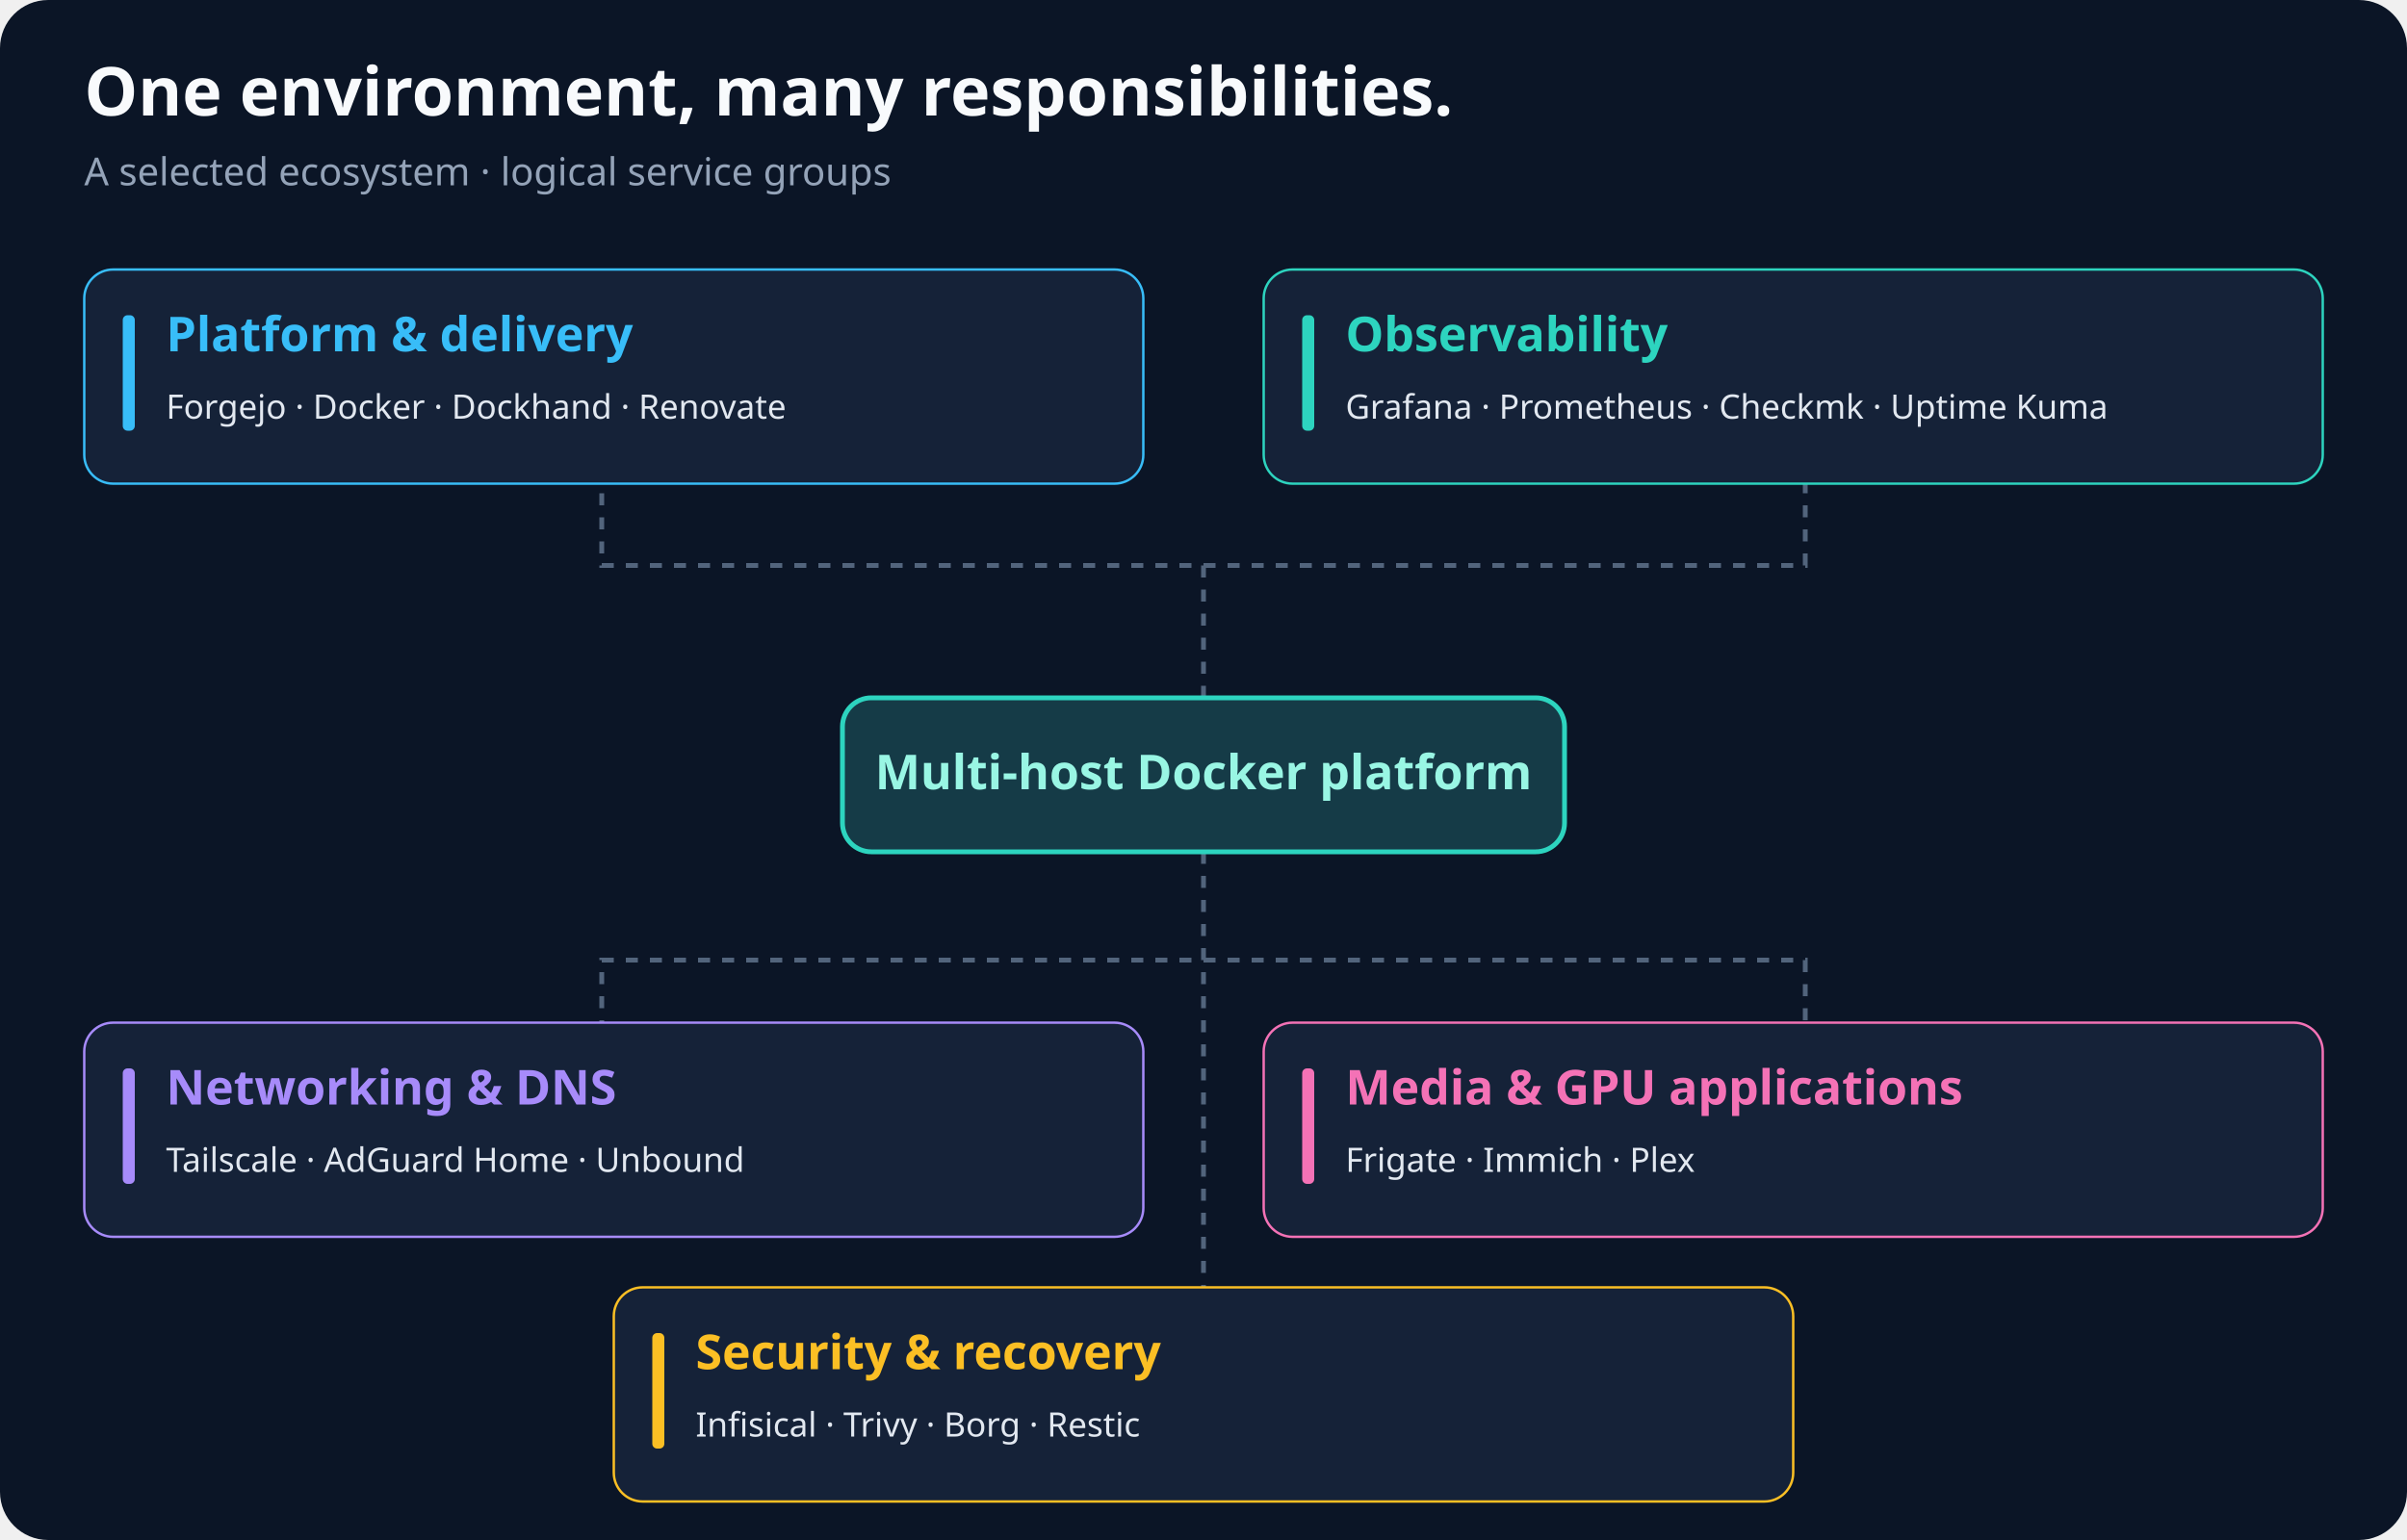
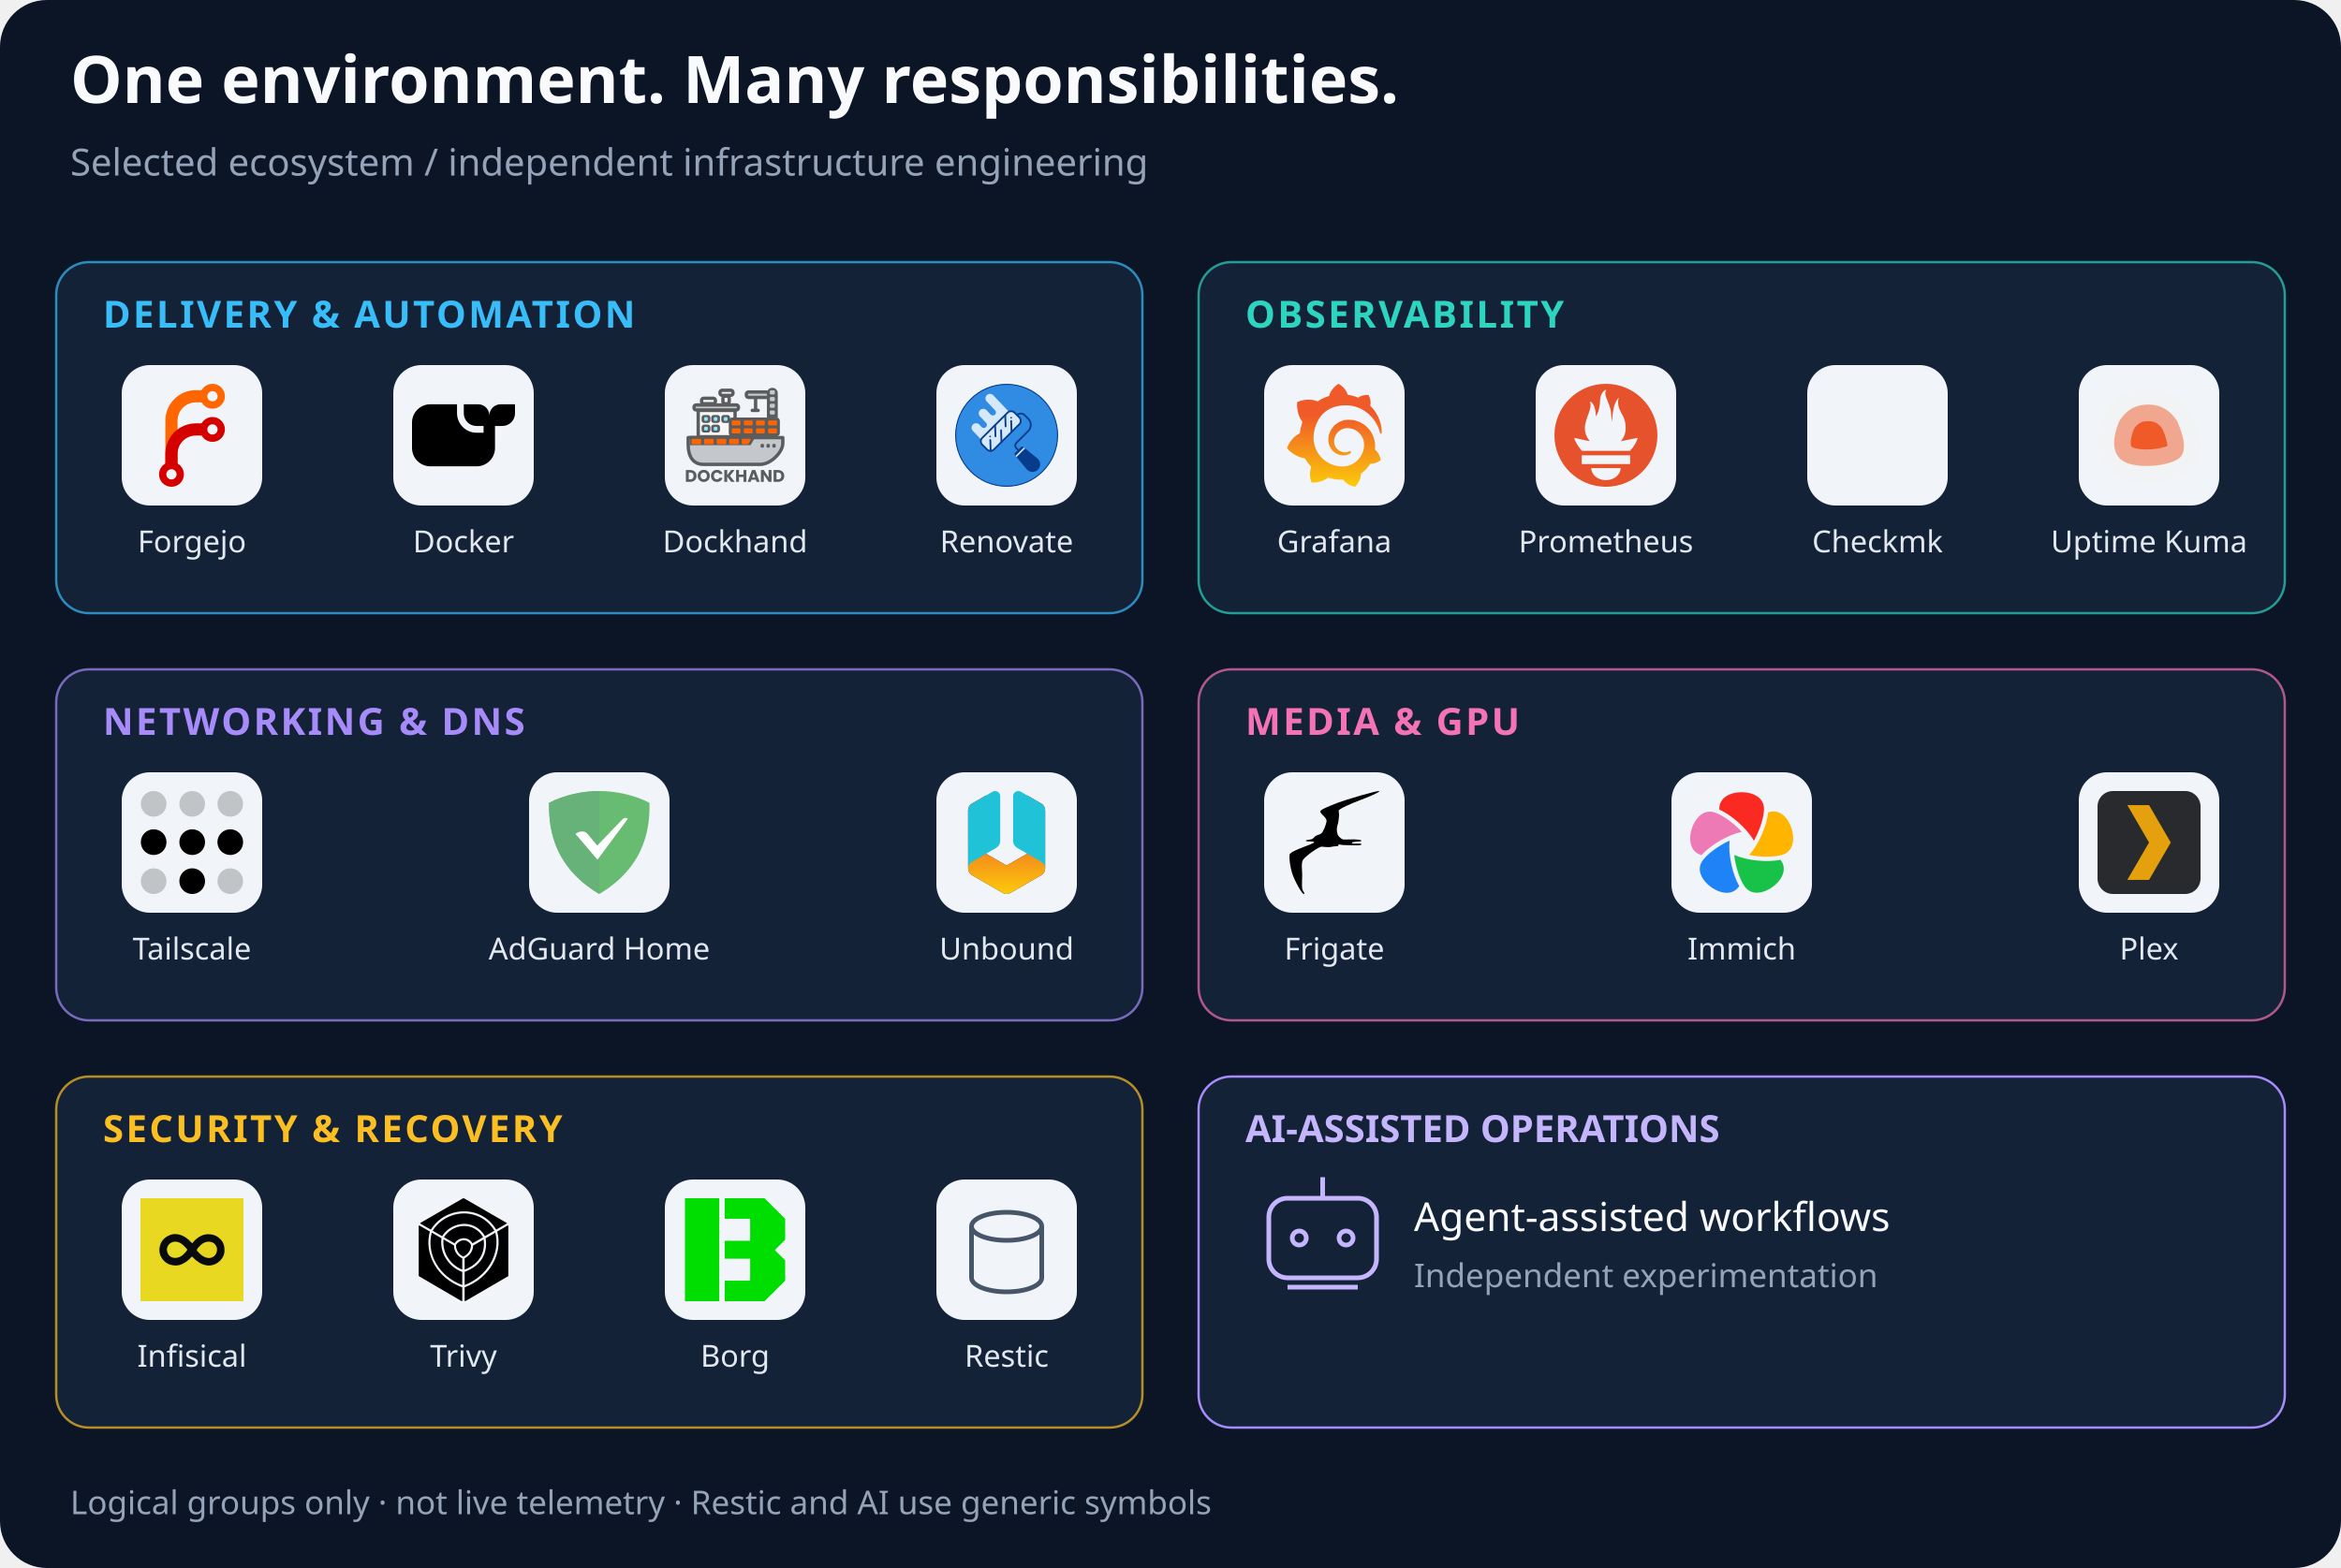
- <svg xmlns="http://www.w3.org/2000/svg" width="1000" height="640" viewBox="0 0 1000 640" role="img" aria-labelledby="t d">
-   <rect width="1000" height="640" rx="20" fill="#0b1526" />
-   <g font-family="system-ui,sans-serif">
-     <text x="35" y="48" fill="#f8fafc" font-size="28" font-weight="700">One environment, many responsibilities.</text>
-     <text x="35" y="77" fill="#94a3b8" font-size="16">A selected ecosystem · logical service groups</text>
-   </g>
-   <g fill="none" stroke="#52647c" stroke-width="2" stroke-dasharray="5 5">
-     <path d="M500 290V235H250V201 M500 235H750V201 M500 354V399H250V425 M500 399H750V425 M500 354V535" />
-   </g>
-   <rect x="350" y="290" width="300" height="64" rx="12" fill="#153b47" stroke="#2dd4bf" stroke-width="2" />
-   <text x="500" y="328" font-family="system-ui,sans-serif" text-anchor="middle" fill="#99f6e4" font-size="20" font-weight="700">Multi-host Docker platform</text>
-   <g font-family="system-ui,sans-serif">
-     <rect x="35" y="112" width="440" height="89" rx="12" fill="#152238" stroke="#38bdf8" />
-     <rect x="51" y="131" width="5" height="48" rx="2" fill="#38bdf8" />
-     <text x="69" y="146" font-size="20" font-weight="650" fill="#38bdf8">Platform &amp; delivery</text>
-     <text x="69" y="174" font-size="14" fill="#e2e8f0">Forgejo · Docker · Dockhand · Renovate</text>
-   </g>
-   <g font-family="system-ui,sans-serif">
-     <rect x="525" y="112" width="440" height="89" rx="12" fill="#152238" stroke="#2dd4bf" />
-     <rect x="541" y="131" width="5" height="48" rx="2" fill="#2dd4bf" />
-     <text x="559" y="146" font-size="20" font-weight="650" fill="#2dd4bf">Observability</text>
-     <text x="559" y="174" font-size="14" fill="#e2e8f0">Grafana · Prometheus · Checkmk · Uptime Kuma</text>
-   </g>
-   <g font-family="system-ui,sans-serif">
-     <rect x="35" y="425" width="440" height="89" rx="12" fill="#152238" stroke="#a78bfa" />
-     <rect x="51" y="444" width="5" height="48" rx="2" fill="#a78bfa" />
-     <text x="69" y="459" font-size="20" font-weight="650" fill="#a78bfa">Networking &amp; DNS</text>
-     <text x="69" y="487" font-size="14" fill="#e2e8f0">Tailscale · AdGuard Home · Unbound</text>
-   </g>
-   <g font-family="system-ui,sans-serif">
-     <rect x="525" y="425" width="440" height="89" rx="12" fill="#152238" stroke="#f472b6" />
-     <rect x="541" y="444" width="5" height="48" rx="2" fill="#f472b6" />
-     <text x="559" y="459" font-size="20" font-weight="650" fill="#f472b6">Media &amp; GPU applications</text>
-     <text x="559" y="487" font-size="14" fill="#e2e8f0">Frigate · Immich · Plex</text>
-   </g>
-   <g font-family="system-ui,sans-serif">
-     <rect x="255" y="535" width="490" height="89" rx="12" fill="#152238" stroke="#fbbf24" />
-     <rect x="271" y="554" width="5" height="48" rx="2" fill="#fbbf24" />
-     <text x="289" y="569" font-size="20" font-weight="650" fill="#fbbf24">Security &amp; recovery</text>
-     <text x="289" y="597" font-size="14" fill="#e2e8f0">Infisical · Trivy · Borg · Restic</text>
+ <svg xmlns="http://www.w3.org/2000/svg" xmlns:xlink="http://www.w3.org/1999/xlink" width="1000" height="670" viewBox="0 0 1000 670" role="img" aria-labelledby="map-title map-desc">
+   <rect width="1000" height="670" rx="20" fill="#0b1526" />
+   <g font-family="system-ui,Segoe UI,sans-serif">
+     <text x="30" y="44" fill="#f8fafc" font-size="28" font-weight="700">One environment. Many responsibilities.</text>
+     <text x="30" y="75" fill="#94a3b8" font-size="16">Selected ecosystem / independent infrastructure engineering</text>
+     <g>
+       <rect x="24" y="112" width="464" height="150" rx="14" fill="#142238" stroke="#38bdf8" stroke-opacity=".7" />
+       <text x="44" y="140" fill="#38bdf8" font-size="16" font-weight="700" letter-spacing="1">DELIVERY &amp; AUTOMATION</text>
+       <rect x="52" y="156" width="60" height="60" rx="12" fill="#f1f5f9" />
+       <svg xml:space="preserve" id="Layer_1" version="1.1" viewBox="38.5 0.5 135 211" x="60" y="164" width="44" height="44" preserveAspectRatio="xMidYMid meet">
+         <style>.st3{fill:none;stroke:#d40000;stroke-width:15}</style>
+         <g transform="translate(6 6)">
+           <path d="M58 168V70c0-27.6 22.4-50 50-50h20" style="fill:none;stroke:#f60;stroke-width:25" />
+           <path d="M58 168v-30c0-27.6 22.4-50 50-50h20" style="fill:none;stroke:#d40000;stroke-width:25" />
+           <circle cx="142" cy="20" r="18" style="fill:none;stroke:#f60;stroke-width:15" />
+           <circle cx="142" cy="88" r="18" class="st3" />
+           <circle cx="58" cy="180" r="18" class="st3" />
+         </g>
+       </svg>
+       <text x="82" y="236" text-anchor="middle" font-size="13" fill="#e2e8f0">Forgejo</text>
+       <rect x="168" y="156" width="60" height="60" rx="12" fill="#f1f5f9" />
+       <svg viewBox="-0 -0 1252 754.7" x="176" y="164" width="44" height="44" preserveAspectRatio="xMidYMid meet">
+         <path d="m1077.76 0c-75.81 0-137.27 61.46-137.27 137.27-.01-75.81-61.47-137.27-137.28-137.27h-173.98v110.51c0 84.77 68.72 153.49 153.49 153.49h86.97v82.26h-84.37c-131.59 0-238.28-106.66-238.28-238.25v-108.01h-323.58c-123.42 0-223.46 100.03-223.46 223.43v307.8c0 123.4 100.04 223.43 223.46 223.43h561.87c123.42 0 223.46-100.03 223.46-223.43v-267.23h89.46c84.77 0 153.49-68.72 153.49-153.49v-110.51z" fill="#000000" />
+       </svg>
+       <text x="198" y="236" text-anchor="middle" font-size="13" fill="#e2e8f0">Docker</text>
+       <rect x="284" y="156" width="60" height="60" rx="12" fill="#f1f5f9" />
+       <svg viewBox="-3 -4.5 246 246" role="img" aria-label="Dockhand" x="292" y="164" width="44" height="44" preserveAspectRatio="xMidYMid meet">
+         <g fill="none" stroke="#5A5C5E" stroke-width="8" stroke-linejoin="round" stroke-linecap="round">
+           <path d="M169 28v31M161 59h14" />
+           <rect x="147" y="15" width="53" height="13" rx="5" fill="#C4C8CD" />
+           <rect x="196" y="5" width="26" height="82" rx="13" fill="#5A5C5E" stroke="none" />
+           <g fill="#C4C8CD" stroke="none">
+             <rect x="203" y="11" width="12" height="10" rx="3" />
+             <rect x="203" y="27" width="12" height="10" rx="3" />
+             <rect x="203" y="43" width="12" height="10" rx="3" />
+             <rect x="203" y="59" width="12" height="10" rx="3" />
+           </g>
+           <path d="M8 124H234V138C234 158 206 188 180 188H45C20 188 8 170 8 140Z" fill="#C4C8CD" />
+           <rect x="91" y="25" width="15" height="18" rx="5" fill="#F7F7F7" />
+           <rect x="84" y="11" width="31" height="12" rx="5" fill="#F7F7F7" />
+           <rect x="40" y="30" width="33" height="13" rx="5" fill="#F7F7F7" />
+           <rect x="32" y="59" width="88" height="63" rx="2" fill="#F7F7F7" />
+           <rect x="22" y="46" width="106" height="12" rx="5" fill="#C4C8CD" />
+           <g fill="#5A5C5E" stroke="none">
+             <rect x="40" y="70" width="21" height="19" rx="6" />
+             <rect x="63" y="70" width="21" height="19" rx="6" />
+             <rect x="87" y="70" width="21" height="19" rx="6" />
+             <rect x="40" y="93" width="21" height="19" rx="6" />
+             <rect x="63" y="93" width="21" height="19" rx="6" />
+           </g>
+           <g fill="#94E6F7" stroke="none">
+             <rect x="46" y="75" width="9" height="9" rx="3" />
+             <rect x="69" y="75" width="9" height="9" rx="3" />
+             <rect x="93" y="75" width="9" height="9" rx="3" />
+             <rect x="46" y="98" width="9" height="9" rx="3" />
+             <rect x="69" y="98" width="9" height="9" rx="3" />
+           </g>
+           <rect x="105" y="76" width="122" height="45" rx="8" fill="#5A5C5E" stroke="none" />
+           <g fill="#FF6400" stroke="none">
+             <rect x="112" y="83" width="21" height="12" rx="2" />
+             <rect x="141" y="83" width="21" height="12" rx="2" />
+             <rect x="170" y="83" width="21" height="12" rx="2" />
+             <rect x="199" y="83" width="21" height="12" rx="2" />
+             <rect x="112" y="102" width="21" height="12" rx="2" />
+             <rect x="141" y="102" width="21" height="12" rx="2" />
+             <rect x="170" y="102" width="21" height="12" rx="2" />
+             <rect x="199" y="102" width="21" height="12" rx="2" />
+           </g>
+           <path d="M12 120H170L157 142H12Z" fill="#5A5C5E" stroke="none" />
+           <g fill="#FF6400" stroke="none">
+             <rect x="16" y="127" width="23" height="13" rx="2" />
+             <rect x="46" y="127" width="23" height="13" rx="2" />
+             <rect x="76" y="127" width="23" height="13" rx="2" />
+             <rect x="106" y="127" width="23" height="13" rx="2" />
+             <path d="M138 129h17.4l-5.5 9H138z" stroke="#FF6400" stroke-width="4" stroke-linejoin="round" />
+           </g>
+           <g fill="#5A5C5E" stroke="none">
+             <rect x="181" y="139" width="8" height="9" rx="2.5" />
+             <rect x="195" y="139" width="8" height="9" rx="2.5" />
+             <rect x="209" y="139" width="8" height="9" rx="2.5" />
+           </g>
+         </g>
+         <path fill="#5A5C5E" d="M28 215.6Q28 219.7 26.1 223Q24.3 226.2 20.9 228Q17.6 229.7 13.1 229.7H2.5V201.4H13.1Q17.6 201.4 20.9 203.2Q24.3 205 26.1 208.2Q28 211.4 28 215.6ZM20.9 215.6Q20.9 211.7 18.8 209.5Q16.6 207.3 12.7 207.3H9.4V223.8H12.7Q16.6 223.8 18.8 221.6Q20.9 219.5 20.9 215.6ZM30.7 215.5Q30.7 211.3 32.6 208Q34.6 204.7 37.9 202.9Q41.2 201 45.2 201Q49.2 201 52.6 202.9Q55.9 204.7 57.8 208Q59.7 211.3 59.7 215.5Q59.7 219.6 57.8 223Q55.9 226.3 52.5 228.2Q49.2 230 45.2 230Q41.2 230 37.9 228.2Q34.6 226.3 32.6 223Q30.7 219.6 30.7 215.5ZM52.7 215.5Q52.7 211.7 50.7 209.5Q48.6 207.3 45.2 207.3Q41.8 207.3 39.8 209.5Q37.7 211.7 37.7 215.5Q37.7 219.2 39.8 221.5Q41.8 223.7 45.2 223.7Q48.6 223.7 50.7 221.5Q52.7 219.2 52.7 215.5ZM76.6 201.1Q81.7 201.1 85.3 203.7Q88.9 206.4 90.1 211H82.5Q81.6 209.2 80.1 208.3Q78.5 207.4 76.6 207.4Q73.4 207.4 71.4 209.6Q69.4 211.8 69.4 215.5Q69.4 219.2 71.4 221.5Q73.4 223.7 76.6 223.7Q78.5 223.7 80.1 222.8Q81.6 221.8 82.5 220H90.1Q88.9 224.6 85.3 227.3Q81.7 229.9 76.6 229.9Q72.5 229.9 69.3 228.1Q66 226.3 64.2 223Q62.4 219.7 62.4 215.5Q62.4 211.3 64.2 208Q66 204.8 69.3 202.9Q72.5 201.1 76.6 201.1ZM110.7 229.7 101.2 217.2V229.7H94.3V201.4H101.2V213.8L110.7 201.4H118.8L107.8 215.3L119.2 229.7ZM147 201.4V229.7H140.1V218.1H129.3V229.7H122.4V201.4H129.3V212.5H140.1V201.4ZM169.6 224.7H159L157.3 229.7H150.1L160.3 201.4H168.3L178.6 229.7H171.3ZM167.8 219.4 164.3 209 160.8 219.4ZM207 229.7H200.1L188.6 212.3V229.7H181.7V201.4H188.6L200.1 219V201.4H207ZM237.5 215.6Q237.5 219.7 235.7 223Q233.8 226.2 230.5 228Q227.1 229.7 222.6 229.7H212V201.4H222.6Q227.1 201.4 230.5 203.2Q233.8 205 235.7 208.2Q237.5 211.4 237.5 215.6ZM230.5 215.6Q230.5 211.7 228.3 209.5Q226.1 207.3 222.2 207.3H218.9V223.8H222.2Q226.1 223.8 228.3 221.6Q230.5 219.5 230.5 215.6Z" />
+       </svg>
+       <text x="314" y="236" text-anchor="middle" font-size="13" fill="#e2e8f0">Dockhand</text>
+       <rect x="400" y="156" width="60" height="60" rx="12" fill="#f1f5f9" />
+       <svg id="verse4_-_even" data-name="verse4 - even" viewBox="62.97 195.7 97.58 97.58" x="408" y="164" width="44" height="44" preserveAspectRatio="xMidYMid meet">
+         <defs>
+           <style> .cls-2, .cls-7, .cls-10 { stroke-width: 0px; } .cls-14 {
+             stroke: #073c8c;
+             stroke-miterlimit: 10; } .cls-2 { fill: none;
+             } .cls-14 { fill: #308be3; } .cls-17 { clip-path: url(#clippath); }
+             .cls-7 { fill: #d6e9fb; } .cls-10 { fill: #073c8c; } </style>
+           <clipPath id="clippath">
+             <path class="cls-2" d="M125.36,255.64c.6-.59,1.55-.64,2.2-.11l13.37,10.89c3.27,2.72,3.5,7.65.48,10.66-2.86,2.85-7.46,2.79-10.26,0-.15-.15-.3-.32-.45-.49l-11.02-13.2c-.55-.65-.5-1.62.1-2.22l5.58-5.54h0Z" />
+           </clipPath>
+         </defs>
+         <g>
+           <circle class="cls-14" cx="111.76" cy="244.49" r="48.29" />
+           <g>
+             <g id="Brush">
+               <path class="cls-7" d="M85.95,234.39c-1.62-1.71-4.33-1.8-6.05-.19h0c-1.72,1.61-1.81,4.31-.19,6.02l9.86,10.44.49.52,27.18-25.42-6.18-6.54-3.92-4.15-8.03-8.5c-1.62-1.71-4.33-1.8-6.05-.19h0c-1.72,1.61-1.81,4.31-.19,6.02l7.98,8.45c1.1,1.16,1.04,2.99-.13,4.09h0c-1.17,1.09-3.01,1.04-4.11-.13l-3.84-4.06c-1.62-1.71-4.33-1.8-6.05-.19h0c-1.72,1.61-1.81,4.31-.19,6.02l5.75,6.09c1.1,1.16,1.04,2.99-.13,4.09h0c-1.17,1.09-3.01,1.04-4.11-.13l-2.14-2.27" />
+               <g>
+                 <g id="g2716">
+                   <g id="g2722">
+                     <g id="path2724">
+                       <path class="cls-10" d="M122.83,259.42c-.21,0-.43-.08-.59-.24l-1.81-1.8c-.85-.85-1.32-1.98-1.32-3.18s.47-2.33,1.32-3.18l11.18-11.13c1.41-1.41,2.19-3.28,2.19-5.27s-.78-3.86-2.19-5.27l-3.39-3.38c-.81-.8-1.88-1.24-3.02-1.24s-2.21.44-3.02,1.24c-.33.33-.86.33-1.19,0-.33-.33-.33-.86,0-1.19,1.12-1.12,2.62-1.73,4.2-1.73s3.08.62,4.2,1.73l3.39,3.38c1.73,1.73,2.69,4.02,2.69,6.46,0,2.44-.95,4.74-2.69,6.46l-11.18,11.13c-.53.53-.83,1.24-.83,1.99,0,.75.29,1.46.83,1.99l1.81,1.8c.33.33.33.86,0,1.19-.16.16-.38.25-.6.25Z" />
+                     </g>
+                   </g>
+                   <g>
+                     <path class="cls-7" d="M100.18,235.45l-11.54,11.48c-1.79,1.78-1.79,4.67,0,6.45l.46.46h0l4.13,4.11c1.79,1.78,4.69,1.78,6.48,0l1.68-1.67,5.08-5.05,3.52-3.5,5.68-5.65,8.11-8.07c1.79-1.78,1.79-4.67,0-6.45l-4.59-4.57c-1.79-1.78-4.69-1.78-6.48,0l-12.52,12.46" />
+                     <path class="cls-10" d="M96.48,260.12c-1.39,0-2.78-.53-3.84-1.58l-4.59-4.57c-1.03-1.02-1.59-2.38-1.59-3.82,0-1.44.57-2.8,1.59-3.82l11.54-11.48s.02-.02.03-.03l12.49-12.43c2.11-2.1,5.55-2.1,7.67,0l4.59,4.57c1.03,1.02,1.59,2.38,1.59,3.82,0,1.44-.57,2.8-1.59,3.82l-24.06,23.94c-1.06,1.05-2.44,1.58-3.83,1.58ZM100.74,236.08l-11.5,11.45c-.71.7-1.1,1.64-1.1,2.63s.39,1.93,1.1,2.63l4.59,4.57c1.46,1.45,3.84,1.45,5.3,0l24.06-23.94c.71-.7,1.1-1.64,1.1-2.63,0-.99-.39-1.93-1.1-2.63l-4.59-4.57c-1.46-1.45-3.84-1.45-5.3,0l-12.52,12.46s-.02.02-.03.03Z" />
+                   </g>
+                 </g>
+                 <path class="cls-10" d="M116.4,242.07c-.45,0-.82-.36-.84-.81l-.35-10.38c-.02-.46.35-.85.81-.87.46-.02.85.35.87.81l.35,10.38c.02.46-.35.85-.81.87,0,0-.02,0-.03,0Z" />
+                 <path class="cls-10" d="M110.8,236.88c-.45,0-.82-.36-.84-.81l-.35-10.47c-.02-.46.35-.85.81-.87,0,0,.02,0,.03,0,.45,0,.82.36.84.81l.35,10.47c.02.46-.35.85-.81.87,0,0-.02,0-.03,0Z" />
+                 <path class="cls-10" d="M106.87,251.68c-.45,0-.82-.36-.84-.81l-.37-11.16c-.02-.46.35-.85.81-.87.46-.01.85.35.87.81l.37,11.16c.02.46-.35.85-.81.87,0,0-.02,0-.03,0Z" />
+                 <path class="cls-10" d="M101.19,246.3c-.45,0-.82-.36-.84-.81l-.35-10.49c-.02-.46.35-.85.81-.87.46-.02.85.35.87.81l.35,10.49c.02.46-.35.85-.81.87,0,0-.02,0-.03,0Z" />
+                 <path class="cls-10" d="M96.64,260.12c-.45,0-.82-.36-.84-.81l-.35-10.39c-.02-.46.35-.85.81-.87.46-.02.85.35.87.81l.35,10.39c.02.46-.35.85-.81.87,0,0-.02,0-.03,0Z" />
+                 <circle class="cls-10" cx="116.05" cy="227.83" r=".83" />
+                 <circle class="cls-10" cx="96.18" cy="245.61" r=".83" />
+               </g>
+             </g>
+             <g>
+               <g id="path2732">
+                 <path class="cls-10" d="M125.36,255.64c.6-.59,1.55-.64,2.2-.11l13.37,10.89c3.27,2.72,3.5,7.65.48,10.66-2.86,2.85-7.46,2.79-10.26,0-.15-.15-.3-.32-.45-.49l-11.02-13.2c-.55-.65-.5-1.62.1-2.22l5.58-5.54h0Z" />
+               </g>
+               <g class="cls-17">
+                 <rect class="cls-7" x="118.21" y="259.87" width="12.75" height="1.45" transform="translate(-147.78 164.42) rotate(-45)" />
+               </g>
+             </g>
+           </g>
+         </g>
+       </svg>
+       <text x="430" y="236" text-anchor="middle" font-size="13" fill="#e2e8f0">Renovate</text>
+     </g>
+     <g>
+       <rect x="512" y="112" width="464" height="150" rx="14" fill="#142238" stroke="#2dd4bf" stroke-opacity=".7" />
+       <text x="532" y="140" fill="#2dd4bf" font-size="16" font-weight="700" letter-spacing="1">OBSERVABILITY</text>
+       <rect x="540" y="156" width="60" height="60" rx="12" fill="#f1f5f9" />
+       <svg xml:space="preserve" viewBox="0 0 512 512" x="548" y="164" width="44" height="44" preserveAspectRatio="xMidYMid meet">
+         <linearGradient id="a" x1="256" x2="256" y1="359.964" y2="4.738" gradientTransform="matrix(1 0 0 -1 0 513)" gradientUnits="userSpaceOnUse">
+           <stop offset="0" style="stop-color:#f05a28" />
+           <stop offset="1" style="stop-color:#fbca0a" />
+         </linearGradient>
+         <path d="M490.8 226c-.8-8.6-2.3-18.5-5.1-29.5-2.8-10.9-7.1-22.8-13.3-35.3-6.2-12.4-14.2-25.2-24.7-37.8-4.1-4.9-8.6-9.7-13.4-14.4 7.2-28.6-8.7-53.5-8.7-53.5-27.5-1.7-45 8.6-51.5 13.3-1.1-.4-2.1-1-3.2-1.4-4.7-1.8-9.5-3.7-14.5-5.2-4.9-1.6-10-3-15.2-4.2-5.2-1.3-10.4-2.3-15.8-3.1-1-.1-1.8-.3-2.8-.4C310.6 16.1 276.1 0 276.1 0c-38.5 24.4-45.7 58.5-45.7 58.5s-.1.7-.4 2c-2.1.6-4.2 1.3-6.3 1.8-3 .8-5.9 2-8.7 3.1-3 1.1-5.8 2.3-8.7 3.5-5.8 2.5-11.6 5.4-17.2 8.5-5.5 3.1-10.9 6.5-16.1 10l-1.4-.6C118.2 66.6 70.9 91 70.9 91c-4.4 56.7 21.3 92.4 26.4 98.9-1.3 3.5-2.4 7.1-3.5 10.6-3.9 12.8-6.9 26-8.7 39.6-.3 2-.6 3.9-.7 5.9-49.4 24.4-63.9 74.2-63.9 74.2 41 47.3 89 50.2 89 50.2l.1-.1q9.15 16.35 21 30.9c3.4 4.1 6.8 7.9 10.4 11.7-15 42.9 2.1 78.4 2.1 78.4 45.7 1.7 75.7-20 82.1-25 4.5 1.6 9.2 3 13.8 4.1 14.1 3.7 28.5 5.8 42.9 6.3 3.5.1 7.2.3 10.7.1h5.1l2.3-.1v.1c21.6 30.7 59.4 35.1 59.4 35.1 26.9-28.4 28.5-56.6 28.5-62.6v-2.5c5.6-3.9 11-8.2 16.1-12.8 10.7-9.7 20.2-20.9 28.1-32.9.7-1.1 1.4-2.3 2.1-3.4 30.5 1.7 52-18.9 52-18.9-5.1-31.7-23.1-47.3-26.9-50.2 0 0-.1-.1-.4-.3-.3-.1-.3-.3-.3-.3-.1-.1-.4-.3-.7-.4.1-2 .3-3.8.4-5.8.3-3.4.3-6.9.3-10.3v-5.3l-.1-2.1-.1-2.8c0-1-.1-1.8-.3-2.7s-.1-1.8-.3-2.7l-.3-2.7-.4-2.7c-.6-3.5-1.1-6.9-2-10.4-3.2-13.7-8.6-26.7-15.5-38.4-7.1-11.7-15.8-22-25.8-30.7-9.9-8.7-21-15.8-32.6-21-11.7-5.2-23.8-8.6-36-10.2-6.1-.8-12.1-1.1-18.2-1h-4.6l-2.3.1c-.8 0-1.7.1-2.4.1-3.1.3-6.2.7-9.2 1.3-12.1 2.3-23.6 6.6-33.6 12.7s-18.8 13.5-25.8 22c-7.1 8.5-12.6 17.9-16.4 27.6s-5.9 19.9-6.5 29.6c-.1 2.4-.1 4.9-.1 7.3v1.8l.1 2c.1 1.1.1 2.4.3 3.5.4 4.9 1.4 9.7 2.7 14.2 2.7 9.2 6.9 17.5 12.1 24.5 5.2 7.1 11.6 12.8 18.2 17.5 6.6 4.5 13.8 7.8 20.9 9.9s14.1 3 20.7 3h3.7c.5 0 .8 0 1.3-.1.7 0 1.4-.1 2.1-.1.1 0 .4 0 .6-.1l.7-.1c.4 0 .8-.1 1.3-.1.8-.1 1.6-.3 2.4-.4s1.6-.3 2.3-.6c1.6-.3 3-.8 4.4-1.3 2.8-1 5.6-2.1 8-3.4 2.5-1.3 4.8-2.8 7.1-4.2.6-.4 1.3-.8 1.8-1.4 2.3-1.8 2.7-5.2.8-7.5-1.6-2-4.4-2.5-6.6-1.3-.6.3-1.1.6-1.7.8-2 1-3.9 1.8-6.1 2.5-2.1.7-4.4 1.3-6.6 1.7-1.1.1-2.3.3-3.5.4-.6 0-1.1.1-1.8.1h-3.4c-.7 0-1.4 0-2.1-.1h-.8c-.3 0-.7 0-1-.1-.7-.1-1.3-.1-2-.3-5.2-.7-10.4-2.3-15.4-4.5-5.1-2.3-9.9-5.4-14.2-9.3s-8.2-8.6-11.1-14c-3-5.4-5.1-11.3-6.1-17.5-.4-3.1-.7-6.3-.6-9.5 0-.8.1-1.7.1-2.5v-1.1c0-.4.1-.8.1-1.3.1-1.7.4-3.4.7-5.1 2.4-13.5 9.2-26.8 19.6-36.8 2.7-2.5 5.5-4.8 8.5-6.9s6.2-3.9 9.6-5.5 6.8-2.8 10.4-3.8c3.5-1 7.2-1.6 11-2 1.8-.1 3.7-.3 5.6-.3h4.4l1.6.1c4.1.3 8 .8 12 1.8 7.9 1.7 15.7 4.7 22.8 8.6 14.4 8 26.7 20.5 34.1 35.4 3.8 7.5 6.5 15.5 7.8 23.8.3 2.1.6 4.2.7 6.3l.1 1.6.1 1.6v6.2c0 1-.1 2.7-.1 3.7-.1 2.3-.4 4.7-.7 6.9-.3 2.3-.7 4.5-1.1 6.8s-1 4.5-1.6 6.6c-1.1 4.4-2.5 8.7-4.2 13.1-3.4 8.5-7.9 16.6-13.3 24.1-10.9 15-25.7 27.1-42.6 34.8-8.5 3.8-17.3 6.6-26.5 8-4.5.8-9.2 1.3-13.8 1.4h-7c-2.5 0-4.9-.1-7.5-.4-9.9-.7-19.6-2.5-29.2-5.2-9.5-2.7-18.6-6.5-27.4-11-17.3-9.3-33-22-45.1-37.4-6.1-7.6-11.4-15.9-15.8-24.5s-7.9-17.8-10.4-26.9c-2.5-9.3-4.1-18.8-4.8-28.4l-.1-1.8v-12.2c.1-4.7.6-9.6 1.1-14.4.6-4.8 1.4-9.7 2.4-14.5s2.1-9.6 3.5-14.4c2.7-9.5 6.1-18.6 10-27.2 8-17.2 18.5-32.6 31-44.9 3.1-3.1 6.3-5.9 9.7-8.7 3.4-2.7 6.9-5.2 10.6-7.6 3.5-2.4 7.3-4.5 11.1-6.5 1.8-1 3.8-2 5.8-2.8 1-.4 2-.8 3-1.3 1-.4 2-.8 3-1.3 3.9-1.7 8-3.1 12.3-4.4 1-.3 2.1-.6 3.1-1 1-.3 2.1-.6 3.1-.8 2.1-.6 4.2-1.1 6.3-1.6 1-.3 2.1-.4 3.2-.7s2.1-.4 3.2-.7c1.1-.1 2.1-.4 3.2-.6l1.6-.3 1.7-.3c1.1-.1 2.1-.3 3.2-.4 1.3-.1 2.4-.3 3.7-.4 1-.1 2.7-.3 3.7-.4.7-.1 1.6-.1 2.3-.3l1.6-.1.7-.1h.8c1.3-.1 2.4-.1 3.7-.3l1.8-.1h1.3c1 0 2.1-.1 3.1-.1 4.1-.1 8.3-.1 12.4 0 8.2.3 16.2 1.3 24 2.7 15.7 3 30.3 7.9 43.7 14.5 13.4 6.5 25.2 14.5 35.7 23.3.7.6 1.3 1.1 2 1.7.6.6 1.3 1.1 1.8 1.7 1.3 1.1 2.4 2.3 3.7 3.4s2.4 2.3 3.5 3.4 2.3 2.3 3.4 3.5c4.4 4.7 8.5 9.3 12.1 14.1 7.3 9.5 13.3 19 17.9 28.1.3.6.6 1.1.8 1.7.3.6.6 1.1.8 1.7.6 1.1 1.1 2.3 1.6 3.4.6 1.1 1 2.1 1.6 3.2.4 1.1 1 2.1 1.4 3.2 1.7 4.2 3.4 8.3 4.7 12.1 2.1 6.2 3.7 11.7 4.9 16.5.4 2 2.3 3.2 4.2 3 2.1-.1 3.7-1.8 3.7-3.9.4-5.4.2-11.4-.5-18.3" style="fill:url(#a)" />
+       </svg>
+       <text x="570" y="236" text-anchor="middle" font-size="13" fill="#e2e8f0">Grafana</text>
+       <rect x="656" y="156" width="60" height="60" rx="12" fill="#f1f5f9" />
+       <svg xml:space="preserve" viewBox="0 0 512 512" x="664" y="164" width="44" height="44" preserveAspectRatio="xMidYMid meet">
+         <path d="M256 0C114.6 0 0 114.6 0 256s114.6 256 256 256 256-114.6 256-256S397.4 0 256 0m0 479.1c-40.2 0-72.8-26.9-72.8-60h145.7c-.1 33.1-32.7 60-72.9 60m120.3-79.9H135.7v-43.6h240.6zm-.9-66h-239c-.8-.9-1.6-1.8-2.4-2.8-24.6-29.9-30.4-45.5-36.1-61.4-.1-.5 29.9 6.1 51.1 10.9 0 0 10.9 2.5 26.9 5.4-15.3-18-24.5-40.9-24.5-64.2 0-51.3 39.4-96.2 25.2-132.4 13.8 1.1 28.6 29.2 29.6 73 14.7-20.3 20.8-57.4 20.8-80.1 0-23.5 15.5-50.9 31-51.8-13.8 22.8 3.6 42.3 19.1 90.8 5.8 18.2 5.1 48.8 9.5 68.3 1.5-40.4 8.4-99.2 34-119.6-11.3 25.6 1.7 57.6 10.5 73 14.3 24.8 23 43.7 23 79.3 0 23.9-8.8 46.3-23.7 63.9 16.9-3.2 28.6-6 28.6-6l54.9-10.7c.2 0-7.8 32.8-38.5 64.4" style="fill:#e6522c" />
+       </svg>
+       <text x="686" y="236" text-anchor="middle" font-size="13" fill="#e2e8f0">Prometheus</text>
+       <rect x="772" y="156" width="60" height="60" rx="12" fill="#f1f5f9" />
+       <svg viewBox="0 0 48 48" x="780" y="164" width="44" height="44" preserveAspectRatio="xMidYMid meet">
+         <g transform="translate(1.948 -2.837)scale(.093)">
+           <defs>
+             <path id="a" d="M90.6 218.4v85.7l105-67.9v176.7l41.4 23.9 41.4-23.9V236.3l105 67.9v-85.7L237 126.7zM237.1 30.5l223.1 129v258.1l-223.1 129L14 417.7V159.6z" />
+           </defs>
+           <clipPath id="b">
+             <use xlink:href="#a" />
+           </clipPath>
+           <g clip-path="url(#b)" style="clip-path:url(#b)">
+             <defs>
+               <path id="c" d="M-471.6-1081h4986.2v2804.8H-471.6z" />
+             </defs>
+             <clipPath id="d">
+               <use xlink:href="#c" />
+             </clipPath>
+             <path d="M1 17.5h472.1v542.2H1z" clip-path="url(#d)" style="clip-path:url(#d);fill:#13d389" />
+           </g>
+         </g>
+       </svg>
+       <text x="802" y="236" text-anchor="middle" font-size="13" fill="#e2e8f0">Checkmk</text>
+       <rect x="888" y="156" width="60" height="60" rx="12" fill="#f1f5f9" />
+       <svg xml:space="preserve" viewBox="0 0 622 622" x="896" y="164" width="44" height="44" preserveAspectRatio="xMidYMid meet">
+         <g transform="translate(320 320)">
+           <linearGradient id="a" x1="-82.404" x2="121.666" y1="38.077" y2="-157.263" gradientTransform="matrix(1 0 0 -1 .001 -16)" gradientUnits="userSpaceOnUse">
+             <stop offset="0" style="stop-color:#5cdd8b" />
+             <stop offset="1" style="stop-color:#86e6a9" />
+           </linearGradient>
+           <path d="M161.4-93.4c53.7 122.7 53.7 199.7 0 230.9-80.5 46.7-290.4 61-350.9-10.9-40.3-47.9-40.3-121.2 0-220 41-67.5 99.2-101.2 174.6-101.2 75.5 0 134.3 33.8 176.3 101.2z" style="fill:url(#a);stroke:#f2f2f2;stroke-width:200;stroke-opacity:.51" />
+         </g>
+       </svg>
+       <text x="918" y="236" text-anchor="middle" font-size="13" fill="#e2e8f0">Uptime Kuma</text>
+     </g>
+     <g>
+       <rect x="24" y="286" width="464" height="150" rx="14" fill="#142238" stroke="#a78bfa" stroke-opacity=".7" />
+       <text x="44" y="314" fill="#a78bfa" font-size="16" font-weight="700" letter-spacing="1">NETWORKING &amp; DNS</text>
+       <rect x="52" y="330" width="60" height="60" rx="12" fill="#f1f5f9" />
+       <svg xml:space="preserve" id="Layer_1" version="1.1" viewBox="0 0 512 512" x="60" y="338" width="44" height="44" preserveAspectRatio="xMidYMid meet">
+         <style>.st0{opacity:.2;enable-background:new}</style>
+         <path d="M65.6 127.7c35.3 0 63.9-28.6 63.9-63.9S100.9 0 65.6 0 1.8 28.6 1.8 63.9s28.6 63.8 63.8 63.8" class="st0" />
+         <path d="M65.6 318.1c35.3 0 63.9-28.6 63.9-63.9s-28.6-63.9-63.9-63.9S1.8 219 1.8 254.2s28.6 63.9 63.8 63.9" />
+         <path d="M65.6 512c35.3 0 63.9-28.6 63.9-63.9s-28.6-63.9-63.9-63.9-63.8 28.7-63.8 63.9S30.4 512 65.6 512" class="st0" />
+         <path d="M257.2 318.1c35.3 0 63.9-28.6 63.9-63.9s-28.6-63.9-63.9-63.9-63.9 28.6-63.9 63.9 28.6 63.9 63.9 63.9m0 193.9c35.3 0 63.9-28.6 63.9-63.9s-28.6-63.9-63.9-63.9-63.9 28.6-63.9 63.9 28.6 63.9 63.9 63.9" />
+         <path d="M257.2 127.7c35.3 0 63.9-28.6 63.9-63.9S292.5 0 257.2 0s-63.9 28.6-63.9 63.9 28.6 63.8 63.9 63.8m189.2 0c35.3 0 63.9-28.6 63.9-63.9S481.6 0 446.4 0c-35.3 0-63.9 28.6-63.9 63.9s28.6 63.8 63.9 63.8" class="st0" />
+         <path d="M446.4 318.1c35.3 0 63.9-28.6 63.9-63.9s-28.6-63.9-63.9-63.9-63.9 28.6-63.9 63.9 28.6 63.9 63.9 63.9" />
+         <path d="M446.4 512c35.3 0 63.9-28.6 63.9-63.9s-28.6-63.9-63.9-63.9-63.9 28.6-63.9 63.9 28.6 63.9 63.9 63.9" class="st0" />
+       </svg>
+       <text x="82" y="410" text-anchor="middle" font-size="13" fill="#e2e8f0">Tailscale</text>
+       <rect x="226" y="330" width="60" height="60" rx="12" fill="#f1f5f9" />
+       <svg xml:space="preserve" viewBox="0 0 512 512" x="234" y="338" width="44" height="44" preserveAspectRatio="xMidYMid meet">
+         <path d="M244-12C165.9-12 71.8 6.4-5.8 46.8c0 87.2-1 304.6 249.8 453.2C494.8 351.4 493.8 134 493.8 46.8 416.2 6.4 322.1-12 244-12" style="fill-rule:evenodd;clip-rule:evenodd;fill:#68bc71" transform="translate(12 12)" />
+         <path d="M243.7 499.8C-6.8 351.3-5.8 134-5.8 46.8 71.7 6.4 165.7-12 243.7-12z" style="fill-rule:evenodd;clip-rule:evenodd;fill:#67b279" transform="translate(12 12)" />
+         <path d="m234.9 329.6 151-203.6c-11.1-8.9-20.8-2.6-26.1 2.2h-.2l-125.9 131-47.4-57.1c-22.6-26.2-53.4-6.2-60.6-.9z" style="fill-rule:evenodd;clip-rule:evenodd;fill:#fff" transform="translate(12 12)" />
+       </svg>
+       <text x="256" y="410" text-anchor="middle" font-size="13" fill="#e2e8f0">AdGuard Home</text>
+       <rect x="400" y="330" width="60" height="60" rx="12" fill="#f1f5f9" />
+       <svg xml:space="preserve" viewBox="66.5 2.55 379 506.9" x="408" y="338" width="44" height="44" preserveAspectRatio="xMidYMid meet">
+         <path d="M356.9 24.3V311L259 367.4c-2 1-4.3 1-6.3 0L154.8 311V24.3L85.4 64.4c-11.7 6.8-18.9 19.3-18.9 32.9V384c.1 13.5 7.3 26 18.9 32.9l151.7 87.6c11.7 6.6 26.1 6.6 37.8 0l151.7-87.6c11.7-6.8 18.9-19.3 18.9-32.9V97.3c-.1-13.5-7.3-26-18.9-32.9z" style="fill:#2d2e83" />
+         <linearGradient id="a" x1="-48.484" x2="-45.166" y1="649.639" y2="649.639" gradientTransform="matrix(114.2 0 0 -114.2 5603.4 74455.648)" gradientUnits="userSpaceOnUse">
+           <stop offset="0" style="stop-color:#0d0d27" />
+           <stop offset=".02" style="stop-color:#10102f" />
+           <stop offset=".1" style="stop-color:#1a1b4d" />
+           <stop offset=".19" style="stop-color:#232365" />
+           <stop offset=".28" style="stop-color:#282976" />
+           <stop offset=".38" style="stop-color:#2c2d80" />
+           <stop offset=".5" style="stop-color:#2d2e83" />
+           <stop offset=".62" style="stop-color:#2c2d80" />
+           <stop offset=".72" style="stop-color:#282976" />
+           <stop offset=".81" style="stop-color:#232365" />
+           <stop offset=".9" style="stop-color:#1a1b4d" />
+           <stop offset=".98" style="stop-color:#10102f" />
+           <stop offset="1" style="stop-color:#0d0d27" />
+         </linearGradient>
+         <path d="M356.9 24.3V311L259 367.4c-2 1-4.3 1-6.3 0L154.8 311V24.3L85.4 64.4c-11.7 6.8-18.9 19.3-18.9 32.9V384c.1 13.5 7.3 26 18.9 32.9l151.7 87.6c11.7 6.6 26.1 6.6 37.8 0l151.7-87.6c11.7-6.8 18.9-19.3 18.9-32.9V97.3c-.1-13.5-7.3-26-18.9-32.9z" style="fill:url(#a)" />
+         <path d="M445.5 97.3c-.1-13.5-7.3-26-18.9-32.9L325.7 6c-7.8-4.6-17.5-4.6-25.2 0-7.8 4.5-12.6 12.9-12.6 21.9v221c.1 13.5 7.3 26 18.9 32.9l119.8 69.4c11.7 6.8 18.9 19.3 18.9 32.9zm-379 0c.1-13.5 7.3-26 18.9-32.9L186.6 6c7.8-4.6 17.5-4.6 25.2 0 7.8 4.5 12.6 12.9 12.6 21.9v221c-.1 13.5-7.3 26-18.9 32.9L85.8 351.2c-11.7 6.8-18.9 19.3-18.9 32.9-.1-.1-.4-286.8-.4-286.8" style="fill:#1fc2d7" />
+       </svg>
+       <text x="430" y="410" text-anchor="middle" font-size="13" fill="#e2e8f0">Unbound</text>
+     </g>
+     <g>
+       <rect x="512" y="286" width="464" height="150" rx="14" fill="#142238" stroke="#f472b6" stroke-opacity=".7" />
+       <text x="532" y="314" fill="#f472b6" font-size="16" font-weight="700" letter-spacing="1">MEDIA &amp; GPU</text>
+       <rect x="540" y="330" width="60" height="60" rx="12" fill="#f1f5f9" />
+       <svg xml:space="preserve" viewBox="32.55 -0.26 446.82 512.21" x="548" y="338" width="44" height="44" preserveAspectRatio="xMidYMid meet">
+         <path d="M96 484.8c1.8 14.8 17.3 24.8 8.1 27.1s-49.6-73.3-58.9-105.6-14.4-68.7-12.1-89.5 121.8-53.1 121.8-61.8-38.7-.6-40.4-7.5 29.2-2.8 37.5-13.9c13-17.3 29.4-14.4 39.8-23.7 10.4-9.2 23.1-44.5 25.4-59.5s-23.1-32.3-30-43.9c-6.9-11.5 15-19.6 68.1-41.6S477-5.5 479.3.2s-55.4 30-95.8 45-106.2 43.9-106.2 52 3.5 14.4 1.2 32.9-2.6 27.1-6.9 39.3c-2.9 8.1-5.8 27.1 0 44.5 4.6 13.9 19.6 24.2 26.6 26.6 5.8.4 21.7.9 39.3 0 21.9-1.2 53.1 1.2 53.1 6.9s-47.3 2.3-47.3 10.4 48.5-1.2 47.3 6.9-40.4 4.6-61.2 4.6c-16.6 0-41.2-.8-52-4.6L275 273c-3.8 0-11.9 2.3-20.2 2.3-10.4 0-11 3.5-30 3.5s-13.3-1.2-30.6-2.3-82 48.5-93.5 64.7-4.6 55.4-4.6 73.3c-.1 16-2.4 51.8-.1 70.3" />
+       </svg>
+       <text x="570" y="410" text-anchor="middle" font-size="13" fill="#e2e8f0">Frigate</text>
+       <rect x="714" y="330" width="60" height="60" rx="12" fill="#f1f5f9" />
+       <svg xml:space="preserve" viewBox="0 0 512 512" x="722" y="338" width="44" height="44" preserveAspectRatio="xMidYMid meet">
+         <path d="M238.8 155.5c33.5 29.7 60.5 61.5 77.9 91.5 29.9-53.4 49.8-116.9 50.1-157.3v-.8c0-59.8-59.7-83.1-111.1-83.1S144.6 29 144.6 88.8V92c28.7 12.8 62.6 35.6 94.2 63.5" style="fill:#fa2921" />
+         <path d="M55.9 318.6c21-23.3 53.1-48.6 89.4-69.9 38.6-22.7 77.2-38.6 111.1-45.8-41.6-44.9-95.8-83.5-134.1-96.2-.3-.1-.5-.2-.7-.2-57-18.7-97.6 30.9-113.5 79.8S-4.1 299.1 52.8 317.6c.8.2 1.8.6 3.1 1" style="fill:#ed79b5" />
+         <path d="M503.9 185.4C488 136.6 447.4 87 390.5 105.5c-.8.3-1.8.6-3.1 1-3.3 31.2-14.4 70.5-31.2 109.1-17.9 41.1-39.8 76.6-62.9 102.4 60 11.9 126.5 11.3 165.1-1 .3-.1.5-.2.7-.2 57-18.6 60.6-82.5 44.8-131.4" style="fill:#ffb400" />
+         <path d="M205 366.3c-9.7-43.7-12.8-85.3-9.3-119.8-55.5 25.7-109 65.3-133 97.8-.2.2-.3.4-.5.6-35.2 48.4-.6 102.3 41 132.5s103.5 46.4 138.7-1.9c.5-.7 1.1-1.5 1.9-2.6-15.6-27.1-29.7-65.5-38.8-106.6" style="fill:#1e83f7" />
+         <path d="M448.8 341.9c-30.7 6.5-71.5 8.1-113.4 4-44.6-4.3-85.1-14.2-116.8-28.2 7.2 60.8 28.4 123.8 51.9 156.7.2.2.3.4.5.6 35.2 48.4 97.1 32.2 138.7 1.9 41.6-30.2 76.2-84.1 41-132.5-.5-.6-1.1-1.4-1.9-2.5" style="fill:#18c249" />
+       </svg>
+       <text x="744" y="410" text-anchor="middle" font-size="13" fill="#e2e8f0">Immich</text>
+       <rect x="888" y="330" width="60" height="60" rx="12" fill="#f1f5f9" />
+       <svg viewBox="0 0 512 512" x="896" y="338" width="44" height="44" preserveAspectRatio="xMidYMid meet">
+         <rect width="512" height="512" fill="#282a2d" rx="15%" />
+         <path fill="#e5a00d" d="M256 70H148l108 186-108 186h108l108-186z" />
+       </svg>
+       <text x="918" y="410" text-anchor="middle" font-size="13" fill="#e2e8f0">Plex</text>
+     </g>
+     <g>
+       <rect x="24" y="460" width="464" height="150" rx="14" fill="#142238" stroke="#fbbf24" stroke-opacity=".7" />
+       <text x="44" y="488" fill="#fbbf24" font-size="16" font-weight="700" letter-spacing="1">SECURITY &amp; RECOVERY</text>
+       <rect x="52" y="504" width="60" height="60" rx="12" fill="#f1f5f9" />
+       <svg version="1.1" id="svg4" viewBox="0 0 400 400" x="60" y="512" width="44" height="44" preserveAspectRatio="xMidYMid meet">
+         <defs id="defs4" />
+         <path d="M0 0 C132 0 264 0 400 0 C400 132 400 264 400 400 C268 400 136 400 0 400 C0 268 0 136 0 0 Z " fill="#E8D822" transform="translate(0,0)" id="path1" />
+         <path d="M0 0 C5.339 4.075 10.571 8.246 15.121 13.211 C15.121 13.871 15.121 14.531 15.121 15.211 C15.781 15.211 16.441 15.211 17.121 15.211 C18.828 16.836 20.498 18.502 22.121 20.211 C22.522 19.738 22.923 19.265 23.336 18.777 C25.238 16.564 27.173 14.384 29.121 12.211 C29.762 11.49 30.402 10.77 31.062 10.027 C44.014 -3.759 62.375 -14.219 81.469 -15.027 C99.95 -15.46 115.159 -11.095 128.844 1.941 C129.971 3.065 129.971 3.065 131.121 4.211 C132.078 5.133 132.078 5.133 133.055 6.074 C143.523 16.962 147.482 30.795 147.434 45.523 C147.45 46.492 147.466 47.461 147.482 48.459 C147.493 64.217 141.18 76.619 130.438 87.961 C118.58 99.478 103.781 106.234 87.121 106.648 C60.522 105.748 42.095 92.613 24.121 74.211 C23.122 73.21 22.122 72.21 21.121 71.211 C20.345 72.106 19.569 73 18.77 73.922 C8.131 85.931 -3.124 94.699 -17.879 101.211 C-18.572 101.527 -19.266 101.843 -19.98 102.168 C-34.914 108.406 -51.863 107.508 -66.879 102.211 C-82.911 95.503 -94.157 83.765 -101.289 68.117 C-107.419 52.123 -106.152 34.665 -99.355 19.164 C-91.321 3.096 -78.432 -6.682 -61.824 -12.844 C-40.48 -19.694 -17.508 -12.887 0 0 Z " fill="#090A0C" transform="translate(178.8789,154.7891)" id="path2" />
+         <path d="M0 0 C6.647 5.111 10.38 11.14 13 19 C13.904 30.399 12.656 38.851 5.375 47.812 C-0.239 53.752 -7.462 57.498 -15.629 58.238 C-30.705 58.62 -42.739 51.62 -53.523 41.504 C-64.93 29.971 -64.93 29.971 -65.086 25.57 C-63.559 21.957 -61.129 19.404 -58.438 16.625 C-57.889 16.05 -57.34 15.475 -56.775 14.882 C-55.196 13.242 -53.601 11.619 -52 10 C-51.313 9.288 -50.626 8.577 -49.918 7.844 C-36.443 -5.074 -16.516 -9.886 0 0 Z " fill="#E7D41F" transform="translate(284,174)" id="path3" />
+         <path d="M0 0 C10.155 6.464 18.062 15.456 26 24.375 C24.566 28.873 22.069 31.884 18.875 35.25 C18.376 35.779 17.878 36.308 17.364 36.853 C15.919 38.37 14.461 39.873 13 41.375 C12.359 42.053 11.719 42.731 11.059 43.43 C2.355 51.881 -8.731 57.136 -20.875 57.188 C-28.175 57.003 -33.968 55.703 -40 51.375 C-40.907 50.818 -41.815 50.261 -42.75 49.688 C-49.468 42.783 -52.834 34.604 -53.375 25.062 C-53.126 16.574 -49.753 9.183 -43.926 3.094 C-31.09 -8.362 -14.589 -8.168 0 0 Z " fill="#E5DA24" transform="translate(156,174.625)" id="path4" />
+       </svg>
+       <text x="82" y="584" text-anchor="middle" font-size="13" fill="#e2e8f0">Infisical</text>
+       <rect x="168" y="504" width="60" height="60" rx="12" fill="#f1f5f9" />
+       <svg role="img" viewBox="0 0 24 24" x="176" y="512" width="44" height="44" preserveAspectRatio="xMidYMid meet">
+         <path d="M4.375 7.311 1.962 5.918a.1.1 0 0 1 0-.174L11.828.047a.343.343 0 0 1 .344 0l9.864 5.696a.1.1 0 0 1 0 .175L19.624 7.31a.962.962 0 0 1-.052-.074c-.914-1.478-2.124-2.592-3.596-3.31-4.088-1.994-9.164-.505-11.6 3.385ZM12.262 23.899v-3.14c5.693-2.087 9.01-7.766 7.588-12.985l2.436-1.42a.1.1 0 0 1 .151.088v11.645a.1.1 0 0 1-.05.087l-9.973 5.812a.1.1 0 0 1-.152-.087Zm-.559-3.141v3.14a.1.1 0 0 1-.151.086l-9.933-5.81a.114.114 0 0 1-.056-.099V6.436a.1.1 0 0 1 .15-.087l2.44 1.41c-1.455 5.307 1.846 10.993 7.55 13ZM7.013 8.834 4.807 7.561c2.306-3.665 7.094-5.066 10.95-3.186 1.385.676 2.526 1.727 3.39 3.124l.04.062-2.195 1.268a5.57 5.57 0 0 0-2.429-2.307c-2.603-1.27-5.901-.253-7.552 2.311Zm9.337 5.2c.813-1.371 1.088-2.99.798-4.685l2.255-1.314c1.245 4.86-1.864 10.169-7.14 12.192v-3.072c1.86-.67 3.272-1.747 4.087-3.12ZM4.6 8.018l2.27 1.31c-.225 1.571.112 3.204.951 4.606.919 1.536 2.225 2.629 3.881 3.25v3.045C6.327 18.25 3.297 13.042 4.601 8.017Zm5.303 2.486-2.459-1.42c1.52-2.34 4.53-3.268 6.9-2.112a5.075 5.075 0 0 1 2.216 2.108l-2.471 1.427a2.311 2.311 0 0 0-2.03-1.195c-.825 0-1.645.43-2.156 1.192Zm4.338.522 2.443-1.408c.22 1.51-.043 2.945-.765 4.162-.735 1.238-1.998 2.224-3.658 2.856v-2.631c1.25-.691 1.968-1.771 1.98-2.979ZM8.25 13.676A6.576 6.576 0 0 1 7.34 9.6l2.446 1.412c-.016 1.271.73 2.437 1.917 2.997v2.624a6.977 6.977 0 0 1-3.453-2.956Zm3.853-.148-.137.073-.157-.075c-1.023-.504-1.524-1.606-1.557-2.417a1.99 1.99 0 0 1 .004-.23 2.153 2.153 0 0 1 1.163-.957c.508-.178 1.034-.153 1.444.071.6.327.84.797.86.86.008.156.004.253.004.256-.038.981-.63 1.863-1.624 2.419Z" />
+       </svg>
+       <text x="198" y="584" text-anchor="middle" font-size="13" fill="#e2e8f0">Trivy</text>
+       <rect x="284" y="504" width="60" height="60" rx="12" fill="#f1f5f9" />
+       <svg xml:space="preserve" viewBox="0 0 512 512" x="292" y="512" width="44" height="44" preserveAspectRatio="xMidYMid meet">
+         <path d="M331 102.2H204.5V0h197.9L505 102.2v104.2l-51.3 51.3L505 309v100.7L402.4 512H204.5V409.8H331V300.6H204.5v-89.1H331zM6.9 0h170.5v512H6.9z" style="fill:#0d0" />
+       </svg>
+       <text x="314" y="584" text-anchor="middle" font-size="13" fill="#e2e8f0">Borg</text>
+       <rect x="400" y="504" width="60" height="60" rx="12" fill="#f1f5f9" />
+       <g stroke="#475569" fill="none" stroke-width="2">
+         <ellipse cx="430" cy="524" rx="15" ry="6" />
+         <path d="M415 524v22a15 6 0 0 0 30 0v-22" />
+       </g>
+       <text x="430" y="584" text-anchor="middle" font-size="13" fill="#e2e8f0">Restic</text>
+     </g>
+     <rect x="512" y="460" width="464" height="150" rx="14" fill="#142238" stroke="#a78bfa" />
+     <text x="532" y="488" font-size="16" font-weight="700" fill="#c4b5fd">AI-ASSISTED OPERATIONS</text>
+     <g stroke="#c4b5fd" stroke-width="2" fill="none">
+       <rect x="542" y="512" width="46" height="34" rx="8" />
+       <path d="M565 512V503M550 550H580" />
+       <circle cx="555" cy="529" r="3" />
+       <circle cx="575" cy="529" r="3" />
+     </g>
+     <text x="604" y="526" font-size="17" fill="#f8fafc">Agent-assisted workflows</text>
+     <text x="604" y="550" font-size="14" fill="#94a3b8">Independent experimentation</text>
+     <text x="30" y="647" fill="#94a3b8" font-size="14">Logical groups only · not live telemetry · Restic and AI use generic symbols</text>
  </g>
</svg>
